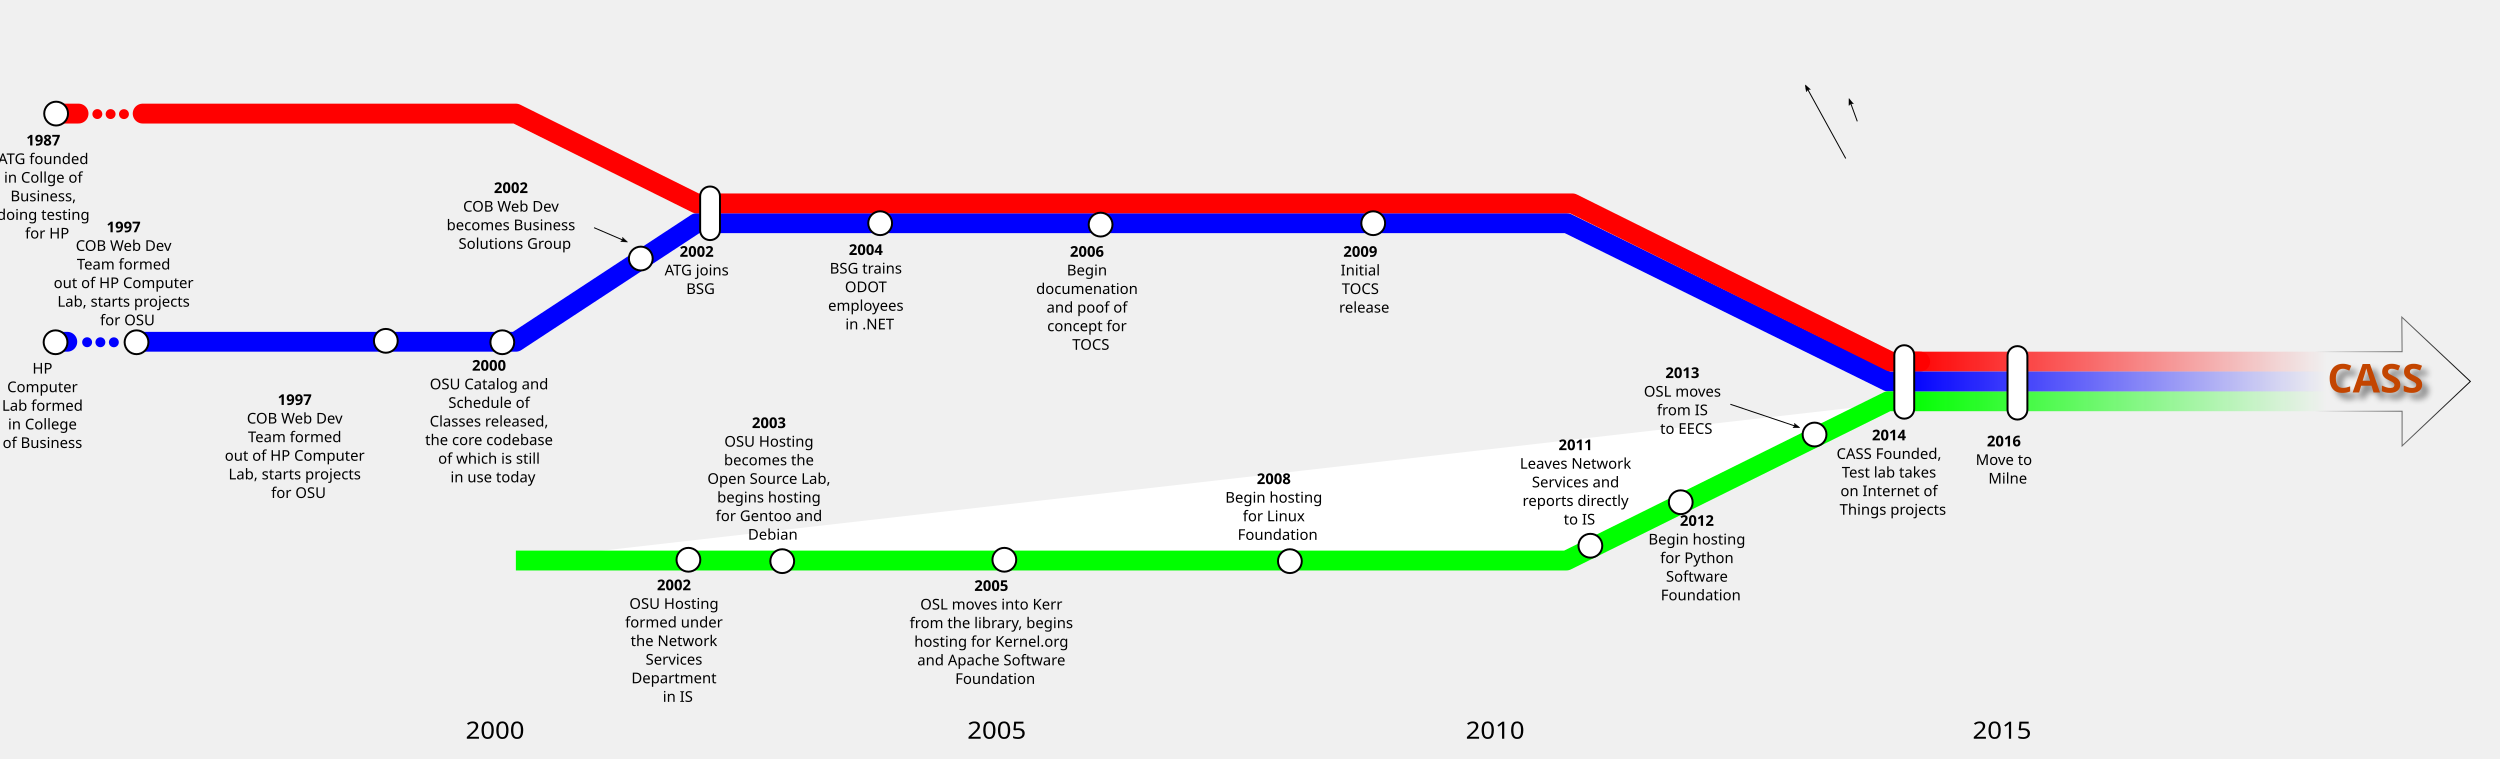
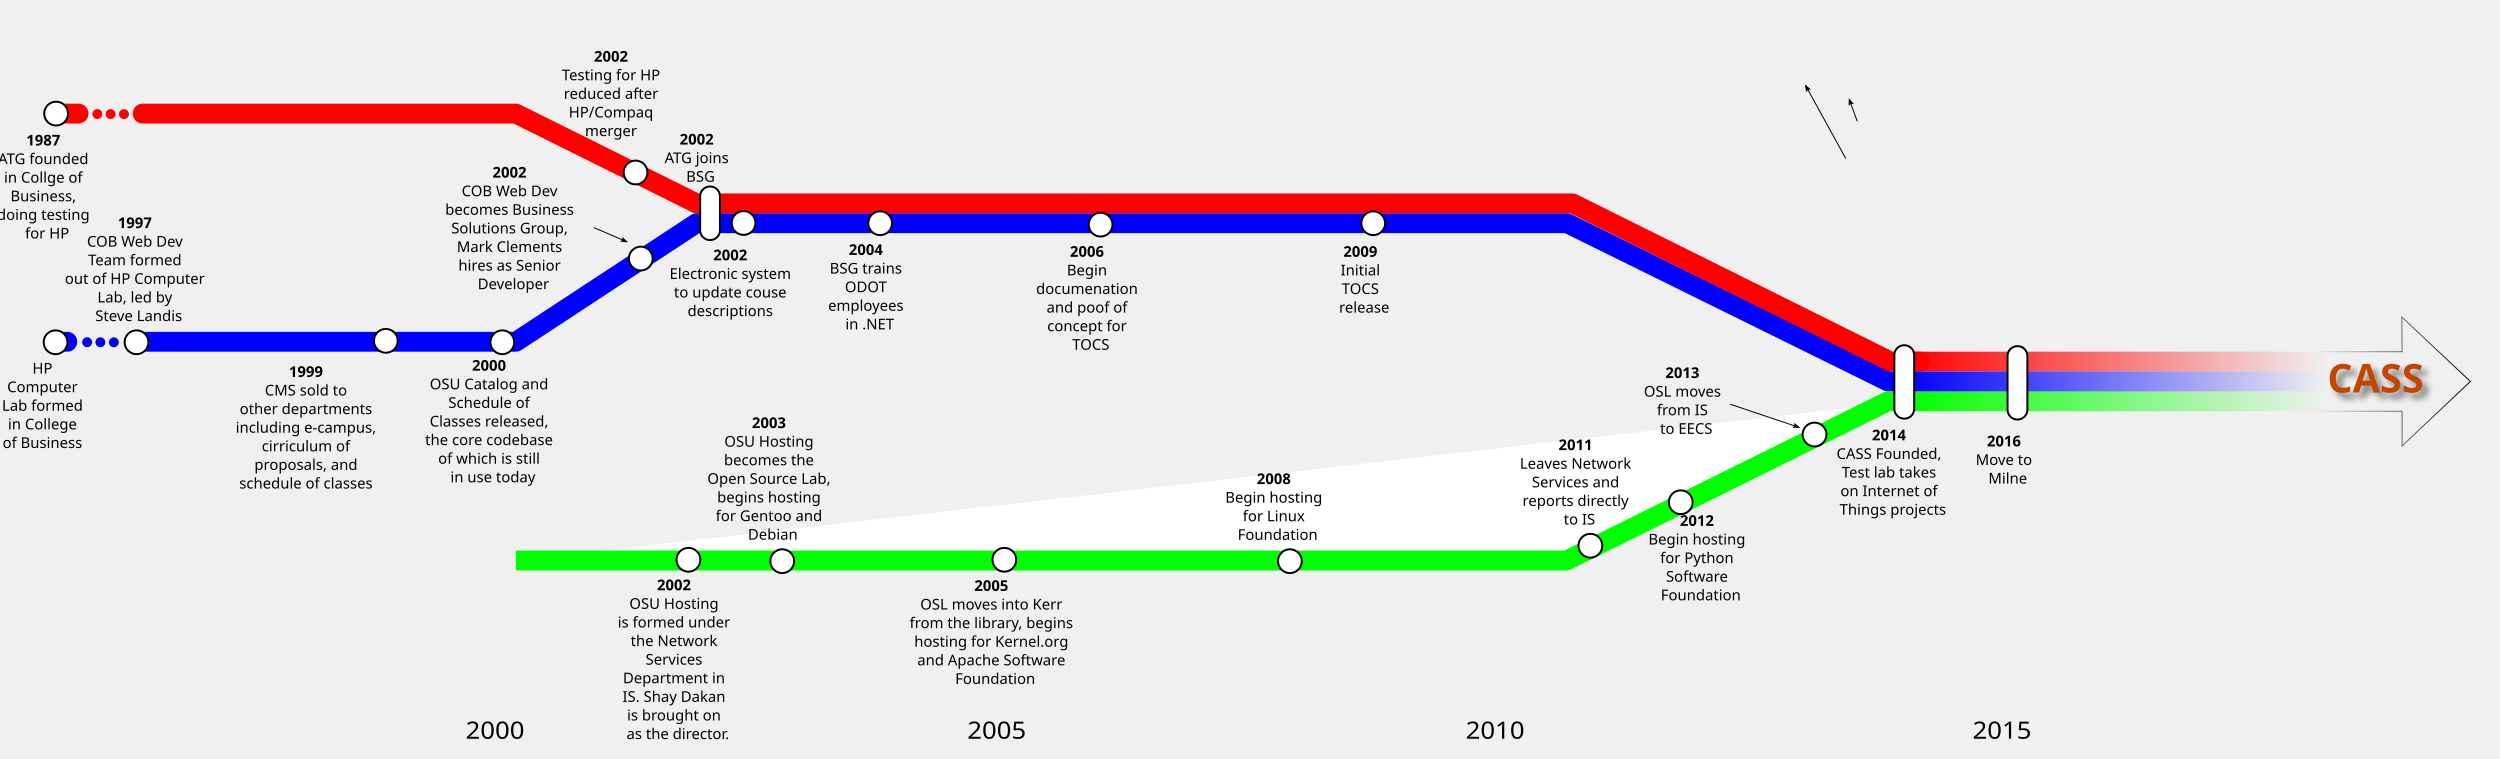
<svg xmlns="http://www.w3.org/2000/svg" xmlns:ns1="http://www.openswatchbook.org/uri/2009/osb" xmlns:xlink="http://www.w3.org/1999/xlink" width="2520" height="765" viewBox="0 0 2520 765" id="svg4152" version="1.1">
  <defs id="defs4154">
    <marker orient="auto" refY="0" refX="0" id="marker5570" style="overflow:visible">
      <path id="path5572" style="fill:#000000;fill-opacity:1;fill-rule:evenodd;stroke:#000000;stroke-width:0.625;stroke-linejoin:round;stroke-opacity:1" d="M 8.719,4.034 -2.207,0.016 8.719,-4.002 c -1.745,2.372 -1.735,5.617 -6e-7,8.035 z" transform="scale(-0.6,-0.6)" />
    </marker>
    <marker orient="auto" refY="0" refX="0" id="marker4626" style="overflow:visible">
      <path id="path4397" style="fill:#000000;fill-opacity:1;fill-rule:evenodd;stroke:#000000;stroke-width:0.625;stroke-linejoin:round;stroke-opacity:1" d="M 8.719,4.034 -2.207,0.016 8.719,-4.002 c -1.745,2.372 -1.735,5.617 -6e-7,8.035 z" transform="scale(-0.6,-0.6)" />
    </marker>
    <marker orient="auto" refY="0" refX="0" id="Arrow2Mend" style="overflow:visible">
      <path id="path5809" style="fill:#000000;fill-opacity:1;fill-rule:evenodd;stroke:#000000;stroke-width:0.625;stroke-linejoin:round;stroke-opacity:1" d="M 8.719,4.034 -2.207,0.016 8.719,-4.002 c -1.745,2.372 -1.735,5.617 -6e-7,8.035 z" transform="scale(-0.6,-0.6)" />
    </marker>
    <marker orient="auto" refY="0" refX="0" id="Arrow2Mstart" style="overflow:visible">
      <path id="path5806" style="fill:#000000;fill-opacity:1;fill-rule:evenodd;stroke:#000000;stroke-width:0.625;stroke-linejoin:round;stroke-opacity:1" d="M 8.719,4.034 -2.207,0.016 8.719,-4.002 c -1.745,2.372 -1.735,5.617 -6e-7,8.035 z" transform="scale(0.6,0.6)" />
    </marker>
    <linearGradient id="linearGradient4315" ns1:paint="solid">
      <stop style="stop-color:#ffffff;stop-opacity:1;" offset="0" id="stop4317" />
    </linearGradient>
    <linearGradient id="linearGradient5270">
      <stop style="stop-color:#000000;stop-opacity:1;" offset="0" id="stop5272" />
      <stop style="stop-color:#000000;stop-opacity:0;" offset="1" id="stop5274" />
    </linearGradient>
    <linearGradient id="linearGradient5011">
      <stop style="stop-color:#000000;stop-opacity:1;" offset="0" id="stop5013" />
      <stop style="stop-color:#000000;stop-opacity:0;" offset="1" id="stop5015" />
    </linearGradient>
    <linearGradient id="linearGradient4796">
      <stop style="stop-color:#00ff00;stop-opacity:1;" offset="0" id="stop4798" />
      <stop style="stop-color:#00ff00;stop-opacity:0;" offset="1" id="stop4800" />
    </linearGradient>
    <linearGradient id="linearGradient4788">
      <stop style="stop-color:#0000ff;stop-opacity:1;" offset="0" id="stop4790" />
      <stop style="stop-color:#0000ff;stop-opacity:0;" offset="1" id="stop4792" />
    </linearGradient>
    <linearGradient id="linearGradient4780">
      <stop style="stop-color:#ff0000;stop-opacity:1;" offset="0" id="stop4782" />
      <stop style="stop-color:#ff0000;stop-opacity:0;" offset="1" id="stop4784" />
    </linearGradient>
    <linearGradient xlink:href="#linearGradient4780" id="linearGradient4786" x1="-447.783" y1="653.078" x2="899.999" y2="652.362" gradientUnits="userSpaceOnUse" gradientTransform="matrix(0.3154631,0,0,0.9884958,2061.554,-280.3606)" />
    <linearGradient xlink:href="#linearGradient4788" id="linearGradient4794" x1="-447.863" y1="673.078" x2="900" y2="672.362" gradientUnits="userSpaceOnUse" gradientTransform="matrix(0.3154602,0,0,0.9885047,2061.556,-280.1366)" />
    <linearGradient xlink:href="#linearGradient4796" id="linearGradient4802" x1="-448.332" y1="692.572" x2="900" y2="692.362" gradientUnits="userSpaceOnUse" gradientTransform="matrix(0.3154602,0,0,0.9885047,2061.556,-279.9066)" />
    <filter style="color-interpolation-filters:sRGB" id="filter4937" height="1.93" width="1.26" y="-0.5">
      <feFlood flood-opacity="0.498" flood-color="rgb(0,0,0)" result="flood" id="feFlood4939" />
      <feComposite in="flood" in2="SourceGraphic" operator="in" result="composite1" id="feComposite4941" />
      <feGaussianBlur in="composite1" stdDeviation="3" result="blur" id="feGaussianBlur4943" />
      <feOffset dx="6" dy="6" result="offset" id="feOffset4945" />
      <feComposite in="SourceGraphic" in2="offset" operator="over" result="composite2" id="feComposite4947" />
    </filter>
    <linearGradient xlink:href="#linearGradient5011" id="linearGradient5017" x1="1011.954" y1="666.406" x2="806.514" y2="665.16" gradientUnits="userSpaceOnUse" gradientTransform="matrix(0.7646585,0,0,1,1716.797,-280.358)" />
    <linearGradient xlink:href="#linearGradient5270" id="linearGradient5276" x1="800.918" y1="727.969" x2="873.003" y2="727.969" gradientUnits="userSpaceOnUse" />
    <linearGradient xlink:href="#linearGradient4315" id="linearGradient4319" x1="369.032" y1="769.611" x2="988.075" y2="769.611" gradientUnits="userSpaceOnUse" gradientTransform="translate(-1.980198,0)" />
    <marker orient="auto" refY="0" refX="0" id="Arrow2Mend-3" style="overflow:visible">
      <path id="path5809-3" style="fill:#000000;fill-opacity:1;fill-rule:evenodd;stroke:#000000;stroke-width:0.625;stroke-linejoin:round;stroke-opacity:1" d="M 8.719,4.034 -2.207,0.016 8.719,-4.002 c -1.745,2.372 -1.735,5.617 -6e-7,8.035 z" transform="scale(-0.6,-0.6)" />
    </marker>
    <marker orient="auto" refY="0" refX="0" id="marker4626-7" style="overflow:visible">
      <path id="path4397-9" style="fill:#000000;fill-opacity:1;fill-rule:evenodd;stroke:#000000;stroke-width:0.625;stroke-linejoin:round;stroke-opacity:1" d="M 8.719,4.034 -2.207,0.016 8.719,-4.002 c -1.745,2.372 -1.735,5.617 -6e-7,8.035 z" transform="scale(-0.6,-0.6)" />
    </marker>
    <marker orient="auto" refY="0" refX="0" id="marker4626-7-1" style="overflow:visible">
      <path id="path4397-9-7" style="fill:#000000;fill-opacity:1;fill-rule:evenodd;stroke:#000000;stroke-width:0.625;stroke-linejoin:round;stroke-opacity:1" d="M 8.719,4.034 -2.207,0.016 8.719,-4.002 c -1.745,2.372 -1.735,5.617 -6e-7,8.035 z" transform="scale(-0.6,-0.6)" />
    </marker>
  </defs>
  <g id="layer1" transform="translate(0,-287.3622)" style="display:none">
    <ellipse style="opacity:1;fill:#ff0000;fill-opacity:1;stroke:none;stroke-width:2;stroke-linejoin:miter;stroke-miterlimit:4;stroke-dasharray:none;stroke-opacity:1" id="path4246-7-2" cx="956.436" cy="660.283" rx="15.064" ry="14.569" />
    <ellipse style="opacity:1;fill:#ff0000;fill-opacity:1;stroke:none;stroke-width:2;stroke-linejoin:miter;stroke-miterlimit:4;stroke-dasharray:none;stroke-opacity:1" id="path4246-7-1" cx="841.301" cy="505.12" rx="15.064" ry="14.569" />
    <flowRoot xml:space="preserve" id="flowRoot4865" style="font-style:normal;font-weight:normal;font-size:40px;line-height:125%;font-family:sans-serif;letter-spacing:0px;word-spacing:0px;fill:#000000;fill-opacity:1;stroke:none;stroke-width:1px;stroke-linecap:butt;stroke-linejoin:miter;stroke-opacity:1">
      <flowRegion id="flowRegion4867">
        <rect id="rect4869" width="157.027" height="128.364" x="269.19" y="280.49" />
      </flowRegion>
      <flowPara id="flowPara4871" />
    </flowRoot>
  </g>
  <g id="layer9" style="display:inline">
    <circle transform="translate(0,-287.3622)" style="opacity:1;fill:#ff0000;fill-opacity:1;stroke:none;stroke-width:20;stroke-linejoin:miter;stroke-miterlimit:4;stroke-dasharray:none;stroke-opacity:1" id="path5095" cx="111.489" cy="402.348" r="5" />
    <circle transform="translate(0,-287.3622)" style="opacity:1;fill:#ff0000;fill-opacity:1;stroke:none;stroke-width:20;stroke-linejoin:miter;stroke-miterlimit:4;stroke-dasharray:none;stroke-opacity:1" id="path5095-1" cx="124.947" cy="402.397" r="5" />
    <circle transform="translate(0,-287.3622)" style="opacity:1;fill:#ff0000;fill-opacity:1;stroke:none;stroke-width:20;stroke-linejoin:miter;stroke-miterlimit:4;stroke-dasharray:none;stroke-opacity:1" id="path5095-5" cx="98.126" cy="402.329" r="5" />
    <path transform="translate(0,-287.3622)" style="fill:none;fill-rule:evenodd;stroke:#ff0000;stroke-width:20;stroke-linecap:round;stroke-linejoin:miter;stroke-miterlimit:4;stroke-dasharray:none;stroke-opacity:1" d="m 79.188,401.857 -21.634,0" id="path5118" />
    <path transform="translate(0,-287.3622)" style="fill:none;fill-rule:evenodd;stroke:#0000ff;stroke-width:20;stroke-linecap:round;stroke-linejoin:miter;stroke-miterlimit:4;stroke-dasharray:none;stroke-opacity:1" d="m 67.842,631.862 -10.634,0" id="path5118-7" />
    <circle transform="translate(0,-287.3622)" style="opacity:1;fill:#0000ff;fill-opacity:1;stroke:none;stroke-width:20;stroke-linejoin:miter;stroke-miterlimit:4;stroke-dasharray:none;stroke-opacity:1" id="path5095-4" cx="101.176" cy="632.348" r="5" />
    <circle transform="translate(0,-287.3622)" style="opacity:1;fill:#0000ff;fill-opacity:1;stroke:none;stroke-width:20;stroke-linejoin:miter;stroke-miterlimit:4;stroke-dasharray:none;stroke-opacity:1" id="path5095-1-0" cx="114.76" cy="632.397" r="5" />
    <circle transform="translate(0,-287.3622)" style="opacity:1;fill:#0000ff;fill-opacity:1;stroke:none;stroke-width:20;stroke-linejoin:miter;stroke-miterlimit:4;stroke-dasharray:none;stroke-opacity:1" id="path5095-5-41" cx="87.814" cy="632.329" r="5" />
  </g>
  <g id="layer10" style="display:inline">
    <text xml:space="preserve" style="font-style:normal;font-variant:normal;font-weight:normal;font-stretch:normal;font-size:25px;line-height:125%;font-family:sans-serif;-inkscape-font-specification:'sans-serif, Normal';text-align:start;letter-spacing:0px;word-spacing:0px;writing-mode:lr-tb;text-anchor:start;display:inline;fill:#000000;fill-opacity:1;stroke:none;stroke-width:1px;stroke-linecap:butt;stroke-linejoin:miter;stroke-opacity:1" x="1915.418" y="772.973" id="text5022-9" transform="scale(1.038055,0.9633397)">
      <tspan id="tspan5318" x="1915.418" y="772.973">2015</tspan>
    </text>
    <text xml:space="preserve" style="font-style:normal;font-variant:normal;font-weight:normal;font-stretch:normal;font-size:25px;line-height:125%;font-family:sans-serif;-inkscape-font-specification:'sans-serif, Normal';text-align:start;letter-spacing:0px;word-spacing:0px;writing-mode:lr-tb;text-anchor:start;display:inline;fill:#000000;fill-opacity:1;stroke:none;stroke-width:1px;stroke-linecap:butt;stroke-linejoin:miter;stroke-opacity:1" x="1423.237" y="772.973" id="text5022-9-3" transform="scale(1.038055,0.9633397)">
      <tspan id="tspan5356" x="1423.237" y="772.973">2010</tspan>
    </text>
    <text xml:space="preserve" style="font-style:normal;font-variant:normal;font-weight:normal;font-stretch:normal;font-size:25px;line-height:125%;font-family:sans-serif;-inkscape-font-specification:'sans-serif, Normal';text-align:start;letter-spacing:0px;word-spacing:0px;writing-mode:lr-tb;text-anchor:start;display:inline;fill:#000000;fill-opacity:1;stroke:none;stroke-width:1px;stroke-linecap:butt;stroke-linejoin:miter;stroke-opacity:1" x="939.259" y="772.973" id="text5022-9-3-2" transform="scale(1.038055,0.9633397)">
      <tspan id="tspan5358" x="939.259" y="772.973">2005</tspan>
    </text>
    <text xml:space="preserve" style="font-style:normal;font-variant:normal;font-weight:normal;font-stretch:normal;font-size:25px;line-height:125%;font-family:sans-serif;-inkscape-font-specification:'sans-serif, Normal';text-align:start;letter-spacing:0px;word-spacing:0px;writing-mode:lr-tb;text-anchor:start;display:inline;fill:#000000;fill-opacity:1;stroke:none;stroke-width:1px;stroke-linecap:butt;stroke-linejoin:miter;stroke-opacity:1" x="452.092" y="772.973" id="text5022-9-3-6" transform="scale(1.038055,0.9633397)">
      <tspan id="tspan5376" x="452.092" y="772.973">2000</tspan>
    </text>
  </g>
  <g id="layer4" style="display:inline">
    <path transform="translate(0,-287.3622)" style="fill:none;fill-rule:evenodd;stroke:#0000ff;stroke-width:20;stroke-linecap:butt;stroke-linejoin:round;stroke-miterlimit:4;stroke-dasharray:none;stroke-opacity:1" d="m 1921.608,671.859 -18.608,0 -323.375,-159.497 -877.625,0 -182,119.497 -384.757,2.7e-4" id="path4809-6" />
    <path transform="translate(0,-287.3622)" style="fill:none;fill-opacity:1;fill-rule:evenodd;stroke:#ff0000;stroke-width:20;stroke-linecap:round;stroke-linejoin:round;stroke-miterlimit:4;stroke-dasharray:none;stroke-opacity:1" d="m 1935.513,651.859 -29.718,0 L 1585,492.362 l -883,0 -182,-90.503 -376.196,0" id="path4809" />
    <path style="fill:url(#linearGradient4319);fill-opacity:1;fill-rule:evenodd;stroke:#00ff00;stroke-width:20;stroke-linecap:butt;stroke-linejoin:round;stroke-miterlimit:4;stroke-dasharray:none;stroke-opacity:1" d="m 1924.144,691.859 -21.144,0 -324,160.503 -1059,0" id="path4809-6-2" transform="translate(0,-287.3622)" />
  </g>
  <g id="layer8" style="display:inline">
    <path style="fill:none;fill-rule:evenodd;stroke:url(#linearGradient4802);stroke-width:20;stroke-linecap:butt;stroke-linejoin:miter;stroke-miterlimit:4;stroke-dasharray:none;stroke-opacity:1" d="m 1919.846,404.497 425.625,0" id="path4704" />
    <path style="fill:none;fill-rule:evenodd;stroke:url(#linearGradient4786);stroke-width:20;stroke-linecap:butt;stroke-linejoin:miter;stroke-miterlimit:4;stroke-dasharray:none;stroke-opacity:1" d="m 2345.471,364.497 26.489,0 -406.46,0 -45.817,2.6e-4" id="path4704-8" />
    <path style="fill:none;fill-rule:evenodd;stroke:url(#linearGradient4794);stroke-width:20;stroke-linecap:butt;stroke-linejoin:miter;stroke-miterlimit:4;stroke-dasharray:none;stroke-opacity:1" d="m 1919.504,384.497 c 141.989,0 283.978,0 425.967,0" id="path4704-9" />
    <text xml:space="preserve" style="font-style:normal;font-variant:normal;font-weight:bold;font-stretch:normal;font-size:40px;line-height:125%;font-family:sans-serif;-inkscape-font-specification:'sans-serif Bold';letter-spacing:0px;word-spacing:0px;writing-mode:lr-tb;fill:#c34500;fill-opacity:1;stroke:#000000;stroke-width:1px;stroke-linecap:butt;stroke-linejoin:miter;stroke-opacity:0;filter:url(#filter4937)" x="2345.975" y="395.632" id="text4873">
      <tspan id="tspan4875" x="2345.975" y="395.632">CASS</tspan>
    </text>
    <path style="fill:none;fill-rule:evenodd;stroke:url(#linearGradient5017);stroke-width:1px;stroke-linecap:butt;stroke-linejoin:miter;stroke-opacity:1" d="m 2325.722,354.497 57.543,0 38.039,0 -0.274,-34.881 69.094,64.881 -68.819,65 0,-35 -95.582,0" id="path5009" />
  </g>
  <g id="layer7" style="display:inline">
    <path style="fill:none;fill-rule:evenodd;stroke:#000000;stroke-width:1px;stroke-linecap:butt;stroke-linejoin:miter;stroke-opacity:1;marker-end:url(#marker4626)" d="m 1872.144,122.333 -7.921,-21.782" id="path5651" />
    <path style="fill:none;fill-rule:evenodd;stroke:#000000;stroke-width:1px;stroke-linecap:butt;stroke-linejoin:miter;stroke-opacity:1;marker-end:url(#Arrow2Mend)" d="m 598.817,229.5 32.534,14.002" id="path5776" />
    <path style="fill:none;fill-rule:evenodd;stroke:#000000;stroke-width:1px;stroke-linecap:butt;stroke-linejoin:miter;stroke-opacity:1;marker-end:url(#marker4626-7)" d="M 1860.495,159.741 1820.324,86.709" id="path5651-6" />
    <path style="display:inline;fill:none;fill-rule:evenodd;stroke:#000000;stroke-width:1px;stroke-linecap:butt;stroke-linejoin:miter;stroke-opacity:1;marker-end:url(#marker4626-7-1)" d="m 1744.21,407.502 68.724,23.134" id="path5651-6-0" />
  </g>
  <g id="layer6" style="display:inline">
    <text xml:space="preserve" style="font-style:normal;font-variant:normal;font-weight:normal;font-stretch:normal;font-size:15px;line-height:125%;font-family:sans-serif;-inkscape-font-specification:'sans-serif, Normal';text-align:center;letter-spacing:0px;word-spacing:0px;writing-mode:lr-tb;text-anchor:middle;fill:#000000;fill-opacity:1;stroke:none;stroke-width:1px;stroke-linecap:butt;stroke-linejoin:miter;stroke-opacity:1" x="693.01" y="594.978" id="text5375">
      <tspan id="tspan5458" x="693.01" y="594.978" style="font-weight:bold">2002</tspan>
      <tspan id="tspan5460" x="693.01" y="613.728">OSU Hosting</tspan>
-       <tspan id="tspan5462" x="693.01" y="632.478">formed under</tspan>
-       <tspan id="tspan5464" x="693.01" y="651.228">the Network</tspan>
-       <tspan x="693.01" y="669.978" id="tspan5592">Services</tspan>
-       <tspan id="tspan5466" x="693.01" y="688.728">Department</tspan>
-       <tspan x="693.01" y="707.478" id="tspan5594">in IS</tspan>
-     </text>
-     <text transform="translate(0,-287.3622)" xml:space="preserve" style="font-style:normal;font-variant:normal;font-weight:normal;font-stretch:normal;font-size:15px;line-height:125%;font-family:sans-serif;-inkscape-font-specification:'sans-serif, Normal';text-align:center;letter-spacing:0px;word-spacing:0px;writing-mode:lr-tb;text-anchor:middle;fill:#000000;fill-opacity:1;stroke:none;stroke-width:1px;stroke-linecap:butt;stroke-linejoin:miter;stroke-opacity:1" x="138.243" y="521.506" id="text5375-4-6">
-       <tspan id="tspan5536" style="font-weight:bold" x="138.243" y="521.506">1997</tspan>
-       <tspan id="tspan5546" x="138.243" y="540.256">COB Web Dev</tspan>
-       <tspan x="138.243" y="559.006" id="tspan4860">Team formed</tspan>
-       <tspan x="138.243" y="577.756" id="tspan4862">out of HP Computer</tspan>
-       <tspan x="138.243" y="596.506" id="tspan4864">Lab, starts projects</tspan>
-       <tspan x="138.243" y="615.256" id="tspan4866">for OSU</tspan>
-     </text>
-     <text xml:space="preserve" style="font-style:normal;font-variant:normal;font-weight:normal;font-stretch:normal;font-size:15px;line-height:125%;font-family:sans-serif;-inkscape-font-specification:'sans-serif, Normal';text-align:center;letter-spacing:0px;word-spacing:0px;writing-mode:lr-tb;text-anchor:middle;fill:#000000;fill-opacity:1;stroke:none;stroke-width:1px;stroke-linecap:butt;stroke-linejoin:miter;stroke-opacity:1" x="528.677" y="194.584" id="text5375-4-6-5">
-       <tspan id="tspan5444" style="font-weight:bold" x="528.677" y="194.584">2002</tspan>
-       <tspan id="tspan5446" x="528.677" y="213.334">COB Web Dev</tspan>
-       <tspan id="tspan5448" x="528.677" y="232.084">becomes Business</tspan>
-       <tspan id="tspan5456" x="528.677" y="250.834">Solutions Group</tspan>
+       <tspan id="tspan5462" x="693.01" y="632.478">is formed under</tspan>
+       <tspan x="693.01" y="651.228" id="tspan5592">the Network</tspan>
+       <tspan id="tspan5466" x="693.01" y="669.978">Services</tspan>
+       <tspan x="693.01" y="688.728" id="tspan5594">Department in</tspan>
+       <tspan x="693.01" y="707.478" id="tspan3889">IS. Shay Dakan</tspan>
+       <tspan x="693.01" y="726.228" id="tspan3891">is brought on</tspan>
+       <tspan x="693.01" y="744.978" id="tspan3911">as the director.</tspan>
+     </text>
+     <text xml:space="preserve" style="font-style:normal;font-variant:normal;font-weight:normal;font-stretch:normal;font-size:15px;line-height:125%;font-family:sans-serif;-inkscape-font-specification:'sans-serif, Normal';text-align:center;letter-spacing:0px;word-spacing:0px;writing-mode:lr-tb;text-anchor:middle;fill:#000000;fill-opacity:1;stroke:none;stroke-width:1px;stroke-linecap:butt;stroke-linejoin:miter;stroke-opacity:1" x="149.557" y="229.901" id="text5375-4-6">
+       <tspan id="tspan5536" style="font-weight:bold" x="149.557" y="229.901">1997</tspan>
+       <tspan id="tspan5546" x="149.557" y="248.651">COB Web Dev</tspan>
+       <tspan x="149.557" y="267.401" id="tspan4860">Team formed</tspan>
+       <tspan x="149.557" y="286.151" id="tspan4862">out of HP Computer</tspan>
+       <tspan x="149.557" y="304.901" id="tspan4866">Lab, led by</tspan>
+       <tspan x="149.557" y="323.651" id="tspan3887">Steve Landis</tspan>
+     </text>
+     <text xml:space="preserve" style="font-style:normal;font-variant:normal;font-weight:normal;font-stretch:normal;font-size:15px;line-height:125%;font-family:sans-serif;-inkscape-font-specification:'sans-serif, Normal';text-align:center;letter-spacing:0px;word-spacing:0px;writing-mode:lr-tb;text-anchor:middle;fill:#000000;fill-opacity:1;stroke:none;stroke-width:1px;stroke-linecap:butt;stroke-linejoin:miter;stroke-opacity:1" x="527.263" y="179.028" id="text5375-4-6-5">
+       <tspan id="tspan5444" style="font-weight:bold" x="527.263" y="179.028">2002</tspan>
+       <tspan id="tspan5446" x="527.263" y="197.778">COB Web Dev</tspan>
+       <tspan id="tspan5448" x="527.263" y="216.528">becomes Business</tspan>
+       <tspan id="tspan5456" x="527.263" y="235.278">Solutions Group,</tspan>
+       <tspan x="527.263" y="254.028" id="tspan3794">Mark Clements</tspan>
+       <tspan x="527.263" y="272.778" id="tspan3798">hires as Senior</tspan>
+       <tspan x="527.263" y="291.528" id="tspan3802">Developer</tspan>
    </text>
    <text xml:space="preserve" style="font-style:normal;font-variant:normal;font-weight:normal;font-stretch:normal;font-size:15px;line-height:125%;font-family:sans-serif;-inkscape-font-specification:'sans-serif, Normal';text-align:center;letter-spacing:0px;word-spacing:0px;writing-mode:lr-tb;text-anchor:middle;fill:#000000;fill-opacity:1;stroke:none;stroke-width:1px;stroke-linecap:butt;stroke-linejoin:miter;stroke-opacity:1" x="886.409" y="257.007" id="text5375-4-6-5-4">
      <tspan id="tspan5418" style="font-weight:bold" x="886.409" y="257.007">2004</tspan>
      <tspan x="886.409" y="275.757" id="tspan4886">BSG trains</tspan>
      <tspan x="886.409" y="294.507" id="tspan5237">ODOT</tspan>
      <tspan x="886.409" y="313.257" id="tspan5239">employees</tspan>
      <tspan x="886.409" y="332.007" id="tspan5241">in .NET</tspan>
    </text>
    <text xml:space="preserve" style="font-style:normal;font-variant:normal;font-weight:normal;font-stretch:normal;font-size:15px;line-height:125%;font-family:sans-serif;-inkscape-font-specification:'sans-serif, Normal';text-align:center;letter-spacing:0px;word-spacing:0px;writing-mode:lr-tb;text-anchor:middle;fill:#000000;fill-opacity:1;stroke:none;stroke-width:1px;stroke-linecap:butt;stroke-linejoin:miter;stroke-opacity:1" x="2033.59" y="449.941" id="text5375-4-6-4-0">
      <tspan id="tspan5412" style="font-weight:bold" x="2033.59" y="449.941">2016</tspan>
      <tspan id="tspan5414" x="2033.59" y="468.691">Move to</tspan>
      <tspan id="tspan5416" x="2033.59" y="487.441">Milne</tspan>
    </text>
    <text xml:space="preserve" style="font-style:normal;font-variant:normal;font-weight:normal;font-stretch:normal;font-size:15px;line-height:125%;font-family:sans-serif;-inkscape-font-specification:'sans-serif, Normal';text-align:center;letter-spacing:0px;word-spacing:0px;writing-mode:lr-tb;text-anchor:middle;fill:#000000;fill-opacity:1;stroke:none;stroke-width:1px;stroke-linecap:butt;stroke-linejoin:miter;stroke-opacity:1" x="1917.757" y="443.884" id="text5375-4-6-4-6">
      <tspan id="tspan5402" style="font-weight:bold" x="1917.757" y="443.884">2014</tspan>
      <tspan id="tspan5404" x="1917.757" y="462.634">CASS Founded,</tspan>
      <tspan id="tspan5406" x="1917.757" y="481.384">Test lab takes</tspan>
      <tspan id="tspan5408" x="1917.757" y="500.134">on Internet of</tspan>
      <tspan id="tspan5410" x="1917.757" y="518.884">Things projects</tspan>
    </text>
    <text transform="translate(0,-287.3622)" xml:space="preserve" style="font-style:normal;font-variant:normal;font-weight:normal;font-stretch:normal;font-size:15px;line-height:125%;font-family:sans-serif;-inkscape-font-specification:'sans-serif, Normal';text-align:center;letter-spacing:0px;word-spacing:0px;writing-mode:lr-tb;text-anchor:middle;fill:#000000;fill-opacity:1;stroke:none;stroke-width:1px;stroke-linecap:butt;stroke-linejoin:miter;stroke-opacity:1" x="57.284" y="434.018" id="text5375-4-6-4-00">
      <tspan id="tspan4371" style="font-weight:bold" x="57.284" y="434.018">1987</tspan>
      <tspan id="tspan4375" x="57.284" y="452.768">ATG founded</tspan>
      <tspan x="57.284" y="471.518" id="tspan4378">in Collge of</tspan>
      <tspan x="57.284" y="490.268" id="tspan4390">Business,</tspan>
      <tspan id="tspan4377" x="57.284" y="509.018">doing testing</tspan>
      <tspan id="tspan4379" x="57.284" y="527.768">for HP</tspan>
    </text>
    <text transform="translate(0,-287.3622)" xml:space="preserve" style="font-style:normal;font-variant:normal;font-weight:normal;font-stretch:normal;font-size:15px;line-height:125%;font-family:sans-serif;-inkscape-font-specification:'sans-serif, Normal';text-align:center;letter-spacing:0px;word-spacing:0px;writing-mode:lr-tb;text-anchor:middle;fill:#000000;fill-opacity:1;stroke:none;stroke-width:1px;stroke-linecap:butt;stroke-linejoin:miter;stroke-opacity:1" x="56.418" y="663.925" id="text5375-4-6-4-00-9">
      <tspan id="tspan4496" x="56.418" y="663.925">HP</tspan>
      <tspan id="tspan4498" x="56.418" y="682.675">Computer</tspan>
      <tspan id="tspan4500" x="56.418" y="701.425">Lab formed</tspan>
      <tspan id="tspan4502" x="56.418" y="720.175">in College</tspan>
      <tspan id="tspan4504" x="56.418" y="738.925">of Business</tspan>
      <tspan id="tspan4506" x="56.418" y="757.675" />
    </text>
    <text xml:space="preserve" style="font-style:normal;font-variant:normal;font-weight:bold;font-stretch:normal;font-size:15px;line-height:125%;font-family:sans-serif;-inkscape-font-specification:'sans-serif, Bold';text-align:center;letter-spacing:0px;word-spacing:0px;writing-mode:lr-tb;text-anchor:middle;fill:#000000;fill-opacity:1;stroke:none;stroke-width:1px;stroke-linecap:butt;stroke-linejoin:miter;stroke-opacity:1" x="788.747" y="431.504" id="text5375-4">
      <tspan id="tspan4344" x="788.747" y="431.504">2003</tspan>
      <tspan id="tspan4346" style="font-weight:normal" x="788.747" y="450.254">OSU Hosting</tspan>
      <tspan id="tspan4348" style="font-weight:normal" x="788.747" y="469.004">becomes the</tspan>
      <tspan id="tspan4350" style="font-weight:normal" x="788.747" y="487.754">Open Source Lab,</tspan>
      <tspan id="tspan4352" style="font-weight:normal" x="788.747" y="506.504">begins hosting</tspan>
      <tspan id="tspan4354" style="font-weight:normal" x="788.747" y="525.254">for Gentoo and</tspan>
      <tspan id="tspan4356" style="font-weight:normal" x="788.747" y="544.004">Debian</tspan>
    </text>
    <text xml:space="preserve" style="font-style:normal;font-variant:normal;font-weight:normal;font-stretch:normal;font-size:15px;line-height:125%;font-family:sans-serif;-inkscape-font-specification:'sans-serif, Normal';text-align:center;letter-spacing:0px;word-spacing:0px;writing-mode:lr-tb;text-anchor:middle;fill:#000000;fill-opacity:1;stroke:none;stroke-width:1px;stroke-linecap:butt;stroke-linejoin:miter;stroke-opacity:1" x="506.606" y="373.664" id="text5375-4-6-5-4-5">
      <tspan id="tspan5418-3" style="font-weight:bold" x="506.606" y="373.664">2000</tspan>
      <tspan id="tspan5420-4" x="506.606" y="392.414">OSU Catalog and</tspan>
      <tspan id="tspan5422-9" x="506.606" y="411.164">Schedule of</tspan>
      <tspan id="tspan5428-3" x="506.606" y="429.914">Classes released,</tspan>
      <tspan x="506.606" y="448.664" id="tspan4873">the core codebase</tspan>
      <tspan x="506.606" y="467.414" id="tspan4878">of which is still</tspan>
      <tspan x="506.606" y="486.164" id="tspan4882">in use today</tspan>
    </text>
    <text xml:space="preserve" style="font-style:normal;font-variant:normal;font-weight:bold;font-stretch:normal;font-size:15px;line-height:125%;font-family:sans-serif;-inkscape-font-specification:'sans-serif, Bold';text-align:center;letter-spacing:0px;word-spacing:0px;writing-mode:lr-tb;text-anchor:middle;fill:#000000;fill-opacity:1;stroke:none;stroke-width:1px;stroke-linecap:butt;stroke-linejoin:miter;stroke-opacity:1" x="1012.908" y="595.67" id="text5375-4-69">
      <tspan id="tspan4309-3" x="1012.908" y="595.67" style="font-style:normal;font-variant:normal;font-weight:bold;font-stretch:normal;font-size:15px;line-height:125%;font-family:sans-serif;-inkscape-font-specification:'sans-serif, Bold';text-align:center;writing-mode:lr-tb;text-anchor:middle">2005</tspan>
      <tspan x="1012.908" y="614.42" style="font-weight:normal" id="tspan5185">OSL moves into Kerr</tspan>
      <tspan x="1012.908" y="633.17" style="font-weight:normal" id="tspan5179">from the library, begins</tspan>
      <tspan x="1012.908" y="651.92" style="font-weight:normal" id="tspan5195">hosting for Kernel.org</tspan>
      <tspan x="1012.908" y="670.67" style="font-weight:normal" id="tspan5584">and Apache Software</tspan>
      <tspan x="1012.908" y="689.42" style="font-weight:normal" id="tspan5586">Foundation</tspan>
    </text>
    <text xml:space="preserve" style="font-style:normal;font-variant:normal;font-weight:bold;font-stretch:normal;font-size:15px;line-height:125%;font-family:sans-serif;-inkscape-font-specification:'sans-serif, Bold';text-align:center;letter-spacing:0px;word-spacing:0px;writing-mode:lr-tb;text-anchor:middle;fill:#000000;fill-opacity:1;stroke:none;stroke-width:1px;stroke-linecap:butt;stroke-linejoin:miter;stroke-opacity:1" x="1297.64" y="487.937" id="text5375-4-69-1">
      <tspan id="tspan4309-3-1" x="1297.64" y="487.937" style="font-style:normal;font-variant:normal;font-weight:bold;font-stretch:normal;font-size:15px;line-height:125%;font-family:sans-serif;-inkscape-font-specification:'sans-serif, Bold';text-align:center;writing-mode:lr-tb;text-anchor:middle">2008</tspan>
      <tspan id="tspan4313-8-4" x="1297.64" y="506.687" style="font-weight:normal">Begin hosting</tspan>
      <tspan x="1297.64" y="525.437" style="font-weight:normal" id="tspan5586-4">for Linux</tspan>
      <tspan x="1297.64" y="544.187" style="font-weight:normal" id="tspan5649">Foundation</tspan>
    </text>
    <text xml:space="preserve" style="font-style:normal;font-variant:normal;font-weight:bold;font-stretch:normal;font-size:15px;line-height:125%;font-family:sans-serif;-inkscape-font-specification:'sans-serif, Bold';text-align:center;letter-spacing:0px;word-spacing:0px;writing-mode:lr-tb;text-anchor:middle;fill:#000000;fill-opacity:1;stroke:none;stroke-width:1px;stroke-linecap:butt;stroke-linejoin:miter;stroke-opacity:1" x="1724.141" y="530.106" id="text5375-4-69-1-1">
      <tspan id="tspan4309-3-1-8" x="1724.141" y="530.106" style="font-style:normal;font-variant:normal;font-weight:bold;font-stretch:normal;font-size:15px;line-height:125%;font-family:sans-serif;-inkscape-font-specification:'sans-serif, Bold';text-align:center;writing-mode:lr-tb;text-anchor:middle">2012</tspan>
      <tspan id="tspan4313-8-4-2" x="1724.141" y="548.856" style="font-weight:normal">Begin hosting</tspan>
      <tspan x="1724.141" y="567.606" style="font-weight:normal" id="tspan5649-5">for Python</tspan>
      <tspan x="1724.141" y="586.356" style="font-weight:normal" id="tspan5685">Software</tspan>
      <tspan x="1724.141" y="605.106" style="font-weight:normal" id="tspan5687">Foundation</tspan>
    </text>
-     <text xml:space="preserve" style="font-style:normal;font-variant:normal;font-weight:normal;font-stretch:normal;font-size:15px;line-height:125%;font-family:sans-serif;-inkscape-font-specification:'sans-serif, Normal';text-align:center;letter-spacing:0px;word-spacing:0px;writing-mode:lr-tb;text-anchor:middle;fill:#000000;fill-opacity:1;stroke:none;stroke-width:1px;stroke-linecap:butt;stroke-linejoin:miter;stroke-opacity:1" x="715.896" y="258.837" id="text5375-4-6-5-6">
-       <tspan id="tspan5444-4" style="font-weight:bold" x="715.896" y="258.837">2002</tspan>
-       <tspan id="tspan5456-5" x="715.896" y="277.587">ATG joins</tspan>
-       <tspan x="715.896" y="296.337" id="tspan4836">BSG</tspan>
+     <text xml:space="preserve" style="font-style:normal;font-variant:normal;font-weight:normal;font-stretch:normal;font-size:15px;line-height:125%;font-family:sans-serif;-inkscape-font-specification:'sans-serif, Normal';text-align:center;letter-spacing:0px;word-spacing:0px;writing-mode:lr-tb;text-anchor:middle;fill:#000000;fill-opacity:1;stroke:none;stroke-width:1px;stroke-linecap:butt;stroke-linejoin:miter;stroke-opacity:1" x="715.896" y="145.7" id="text5375-4-6-5-6">
+       <tspan id="tspan5444-4" style="font-weight:bold" x="715.896" y="145.7">2002</tspan>
+       <tspan id="tspan5456-5" x="715.896" y="164.45">ATG joins</tspan>
+       <tspan x="715.896" y="183.2" id="tspan3737">BSG</tspan>
    </text>
    <text xml:space="preserve" style="font-style:normal;font-variant:normal;font-weight:normal;font-stretch:normal;font-size:15px;line-height:125%;font-family:sans-serif;-inkscape-font-specification:'sans-serif, Normal';text-align:center;letter-spacing:0px;word-spacing:0px;writing-mode:lr-tb;text-anchor:middle;fill:#000000;fill-opacity:1;stroke:none;stroke-width:1px;stroke-linecap:butt;stroke-linejoin:miter;stroke-opacity:1" x="1384.873" y="258.872" id="text5375-4-6-5-4-8">
      <tspan id="tspan5418-8" style="font-weight:bold" x="1384.873" y="258.872">2009</tspan>
      <tspan x="1384.873" y="277.622" id="tspan5519-2">Initial</tspan>
      <tspan x="1384.873" y="296.372" id="tspan6091">TOCS</tspan>
      <tspan x="1384.873" y="315.122" id="tspan6089">release</tspan>
    </text>
    <text xml:space="preserve" style="font-style:normal;font-variant:normal;font-weight:normal;font-stretch:normal;font-size:15px;line-height:125%;font-family:sans-serif;-inkscape-font-specification:'sans-serif, Normal';text-align:center;letter-spacing:0px;word-spacing:0px;writing-mode:lr-tb;text-anchor:middle;fill:#000000;fill-opacity:1;stroke:none;stroke-width:1px;stroke-linecap:butt;stroke-linejoin:miter;stroke-opacity:1" x="1109.315" y="258.825" id="text5375-4-6-5-4-1">
      <tspan id="tspan5418-6" style="font-weight:bold" x="1109.315" y="258.825">2006</tspan>
      <tspan x="1109.315" y="277.575" id="tspan5241-1">Begin</tspan>
      <tspan x="1109.315" y="296.325" id="tspan5519">documenation</tspan>
      <tspan x="1109.315" y="315.075" id="tspan5521">and poof of</tspan>
      <tspan x="1109.315" y="333.825" id="tspan5523">concept for</tspan>
      <tspan x="1109.315" y="352.575" id="tspan5525">TOCS</tspan>
    </text>
    <text xml:space="preserve" style="font-style:normal;font-variant:normal;font-weight:bold;font-stretch:normal;font-size:15px;line-height:125%;font-family:sans-serif;-inkscape-font-specification:'sans-serif, Bold';text-align:center;letter-spacing:0px;word-spacing:0px;writing-mode:lr-tb;text-anchor:middle;fill:#000000;fill-opacity:1;stroke:none;stroke-width:1px;stroke-linecap:butt;stroke-linejoin:miter;stroke-opacity:1" x="1601.802" y="453.743" id="text5375-4-69-1-18">
      <tspan id="tspan4309-3-1-4" x="1601.802" y="453.743" style="font-style:normal;font-variant:normal;font-weight:bold;font-stretch:normal;font-size:15px;line-height:125%;font-family:sans-serif;-inkscape-font-specification:'sans-serif, Bold';text-align:center;writing-mode:lr-tb;text-anchor:middle">2011</tspan>
      <tspan x="1601.802" y="472.493" style="font-weight:normal" id="tspan5649-2">Leaves Network</tspan>
      <tspan x="1601.802" y="491.243" style="font-weight:normal" id="tspan5562">Services and</tspan>
      <tspan x="1601.802" y="509.993" style="font-weight:normal" id="tspan5564">reports directly</tspan>
      <tspan x="1601.802" y="528.743" style="font-weight:normal" id="tspan5566">to IS</tspan>
    </text>
    <text xml:space="preserve" style="font-style:normal;font-variant:normal;font-weight:bold;font-stretch:normal;font-size:15px;line-height:125%;font-family:sans-serif;-inkscape-font-specification:'sans-serif, Bold';text-align:center;letter-spacing:0px;word-spacing:0px;writing-mode:lr-tb;text-anchor:middle;fill:#000000;fill-opacity:1;stroke:none;stroke-width:1px;stroke-linecap:butt;stroke-linejoin:miter;stroke-opacity:1" x="1709.508" y="381.06" id="text5375-4-69-1-1-8">
      <tspan id="tspan4309-3-1-8-1" x="1709.508" y="381.06" style="font-style:normal;font-variant:normal;font-weight:bold;font-stretch:normal;font-size:15px;line-height:125%;font-family:sans-serif;-inkscape-font-specification:'sans-serif, Bold';text-align:center;writing-mode:lr-tb;text-anchor:middle">2013</tspan>
      <tspan x="1709.508" y="399.81" style="font-weight:normal" id="tspan5687-0">OSL moves</tspan>
      <tspan x="1709.508" y="418.56" style="font-weight:normal" id="tspan4434">from IS</tspan>
      <tspan x="1709.508" y="437.31" style="font-weight:normal" id="tspan4436">to EECS</tspan>
    </text>
-     <text xml:space="preserve" style="font-style:normal;font-variant:normal;font-weight:normal;font-stretch:normal;font-size:15px;line-height:125%;font-family:sans-serif;-inkscape-font-specification:'sans-serif, Normal';text-align:center;letter-spacing:0px;word-spacing:0px;writing-mode:lr-tb;text-anchor:middle;display:inline;fill:#000000;fill-opacity:1;stroke:none;stroke-width:1px;stroke-linecap:butt;stroke-linejoin:miter;stroke-opacity:1" x="310.717" y="408.205" id="text5375-4-6-1">
-       <tspan id="tspan5536-7" style="font-weight:bold" x="310.717" y="408.205">1997</tspan>
-       <tspan id="tspan5546-2" x="310.717" y="426.955">COB Web Dev</tspan>
-       <tspan x="310.717" y="445.705" id="tspan4860-6">Team formed</tspan>
-       <tspan x="310.717" y="464.455" id="tspan4862-6">out of HP Computer</tspan>
-       <tspan x="310.717" y="483.205" id="tspan4864-8">Lab, starts projects</tspan>
-       <tspan x="310.717" y="501.955" id="tspan4866-1">for OSU</tspan>
+     <text xml:space="preserve" style="font-style:normal;font-variant:normal;font-weight:normal;font-stretch:normal;font-size:15px;line-height:125%;font-family:sans-serif;-inkscape-font-specification:'sans-serif, Normal';text-align:center;letter-spacing:0px;word-spacing:0px;writing-mode:lr-tb;text-anchor:middle;display:inline;fill:#000000;fill-opacity:1;stroke:none;stroke-width:1px;stroke-linecap:butt;stroke-linejoin:miter;stroke-opacity:1" x="322.031" y="379.92" id="text5375-4-6-6">
+       <tspan id="tspan5536-8" style="font-weight:bold" x="322.031" y="379.92">1999</tspan>
+       <tspan style="font-weight:normal" x="322.031" y="398.67" id="tspan3695">CMS sold to</tspan>
+       <tspan style="font-weight:normal" x="322.031" y="417.42" id="tspan3709">other departments</tspan>
+       <tspan style="font-weight:normal" x="322.031" y="436.17" id="tspan3719">including e-campus,</tspan>
+       <tspan style="font-weight:normal" x="322.031" y="454.92" id="tspan3723">cirriculum of</tspan>
+       <tspan style="font-weight:normal" x="322.031" y="473.67" id="tspan3725">proposals, and</tspan>
+       <tspan style="font-weight:normal" x="322.031" y="492.42" id="tspan3731">schedule of classes</tspan>
+       <tspan x="322.031" y="511.17" id="tspan4866-0" />
+     </text>
+     <text xml:space="preserve" style="font-style:normal;font-variant:normal;font-weight:normal;font-stretch:normal;font-size:15px;line-height:125%;font-family:sans-serif;-inkscape-font-specification:'sans-serif, Normal';text-align:center;letter-spacing:0px;word-spacing:0px;writing-mode:lr-tb;text-anchor:middle;display:inline;fill:#000000;fill-opacity:1;stroke:none;stroke-width:1px;stroke-linecap:butt;stroke-linejoin:miter;stroke-opacity:1" x="749.749" y="262.389" id="text5375-4-6-5-6-4">
+       <tspan id="tspan5444-4-4" style="font-weight:bold" x="749.749" y="262.389">2002</tspan>
+       <tspan style="font-weight:normal" x="749.749" y="281.139" id="tspan3806">Electronic system</tspan>
+       <tspan style="font-weight:normal" x="749.749" y="299.889" id="tspan3810">to update couse</tspan>
+       <tspan style="font-weight:normal" x="749.749" y="318.639" id="tspan3812">descriptions</tspan>
+       <tspan x="749.749" y="337.389" id="tspan3737-8" />
+     </text>
+     <text xml:space="preserve" style="font-style:normal;font-variant:normal;font-weight:normal;font-stretch:normal;font-size:15px;line-height:125%;font-family:sans-serif;-inkscape-font-specification:'sans-serif, Normal';text-align:center;letter-spacing:0px;word-spacing:0px;writing-mode:lr-tb;text-anchor:middle;display:inline;fill:#000000;fill-opacity:1;stroke:none;stroke-width:1px;stroke-linecap:butt;stroke-linejoin:miter;stroke-opacity:1" x="629.541" y="62.156" id="text5375-4-6-5-6-2">
+       <tspan id="tspan5444-4-2" style="font-weight:bold" x="629.541" y="62.156">2002</tspan>
+       <tspan x="629.541" y="80.906" id="tspan3870">Testing for HP</tspan>
+       <tspan x="629.541" y="99.656" id="tspan3874">reduced after</tspan>
+       <tspan x="629.541" y="118.406" id="tspan3876">HP/Compaq</tspan>
+       <tspan x="629.541" y="137.156" id="tspan3878">merger</tspan>
+       <tspan x="629.541" y="155.906" id="tspan3868" />
    </text>
  </g>
  <g id="layer5" style="display:inline">
    <rect style="opacity:1;fill:#ffffff;fill-opacity:1;stroke:#000000;stroke-width:2;stroke-linecap:round;stroke-linejoin:miter;stroke-miterlimit:4;stroke-dasharray:none;stroke-opacity:1" id="rect5257-3" width="20" height="74" x="1909.499" y="348" ry="9.901" rx="9.901" />
    <circle style="opacity:1;fill:#ffffff;fill-opacity:1;stroke:#000000;stroke-width:2;stroke-linejoin:miter;stroke-miterlimit:4;stroke-dasharray:none;stroke-opacity:1" id="path4246-7-4" cx="693.928" cy="564.243" r="12" />
    <circle style="opacity:1;fill:#ffffff;fill-opacity:1;stroke:#000000;stroke-width:2;stroke-linejoin:miter;stroke-miterlimit:4;stroke-dasharray:none;stroke-opacity:1" id="path4246-7-4-2" cx="788.492" cy="565.657" r="12" />
    <circle transform="translate(0,-287.3622)" style="opacity:1;fill:#ffffff;fill-opacity:1;stroke:#000000;stroke-width:2;stroke-linejoin:miter;stroke-miterlimit:4;stroke-dasharray:none;stroke-opacity:1" id="path4246-7-4-8-6" cx="137.624" cy="632.362" r="12" />
    <circle style="opacity:1;fill:#ffffff;fill-opacity:1;stroke:#000000;stroke-width:2;stroke-linejoin:miter;stroke-miterlimit:4;stroke-dasharray:none;stroke-opacity:1" id="path4246-7-4-8-0" cx="506.324" cy="345" r="12" />
    <circle style="opacity:1;fill:#ffffff;fill-opacity:1;stroke:#000000;stroke-width:2;stroke-linejoin:miter;stroke-miterlimit:4;stroke-dasharray:none;stroke-opacity:1" id="path4246-7-4-2-6" cx="1012.368" cy="564.243" r="12" />
    <circle transform="translate(0,-287.3622)" style="opacity:1;fill:#ffffff;fill-opacity:1;stroke:#000000;stroke-width:2;stroke-linejoin:miter;stroke-miterlimit:4;stroke-dasharray:none;stroke-opacity:1" id="path4246-7-4-8-0-3" cx="56.564" cy="401.867" r="12" />
    <circle transform="translate(0,-287.3622)" style="opacity:1;fill:#ffffff;fill-opacity:1;stroke:#000000;stroke-width:2;stroke-linejoin:miter;stroke-miterlimit:4;stroke-dasharray:none;stroke-opacity:1" id="path4246-7-4-8-0-3-8" cx="56" cy="632.362" r="12" />
    <rect style="opacity:1;fill:#ffffff;fill-opacity:1;stroke:#000000;stroke-width:2;stroke-linecap:round;stroke-linejoin:miter;stroke-miterlimit:4;stroke-dasharray:none;stroke-opacity:1" id="rect5257" width="20" height="74" x="2023.602" y="348.911" ry="9.901" rx="9.901" />
    <rect style="opacity:1;fill:#ffffff;fill-opacity:1;stroke:#000000;stroke-width:2;stroke-linecap:round;stroke-linejoin:miter;stroke-miterlimit:4;stroke-dasharray:none;stroke-opacity:1" id="rect5257-4-5" width="20" height="54" x="705.742" y="188" ry="9.901" rx="9.901" />
    <circle style="opacity:1;fill:#ffffff;fill-opacity:1;stroke:#000000;stroke-width:2;stroke-linejoin:miter;stroke-miterlimit:4;stroke-dasharray:none;stroke-opacity:1" id="path4246-7-4-2-6-6" cx="1300.212" cy="565.657" r="12" />
    <circle style="opacity:1;fill:#ffffff;fill-opacity:1;stroke:#000000;stroke-width:2;stroke-linejoin:miter;stroke-miterlimit:4;stroke-dasharray:none;stroke-opacity:1" id="path4246-7-4-2-6-6-9" cx="1694.185" cy="506.26" r="12" />
    <circle style="opacity:1;fill:#ffffff;fill-opacity:1;stroke:#000000;stroke-width:2;stroke-linejoin:miter;stroke-miterlimit:4;stroke-dasharray:none;stroke-opacity:1" id="path4246-7-4-8-0-4" cx="645.921" cy="260.614" r="12" />
    <circle style="opacity:1;fill:#ffffff;fill-opacity:1;stroke:#000000;stroke-width:2;stroke-linejoin:miter;stroke-miterlimit:4;stroke-dasharray:none;stroke-opacity:1" id="path4246-7-4-8-2" cx="887.202" cy="225" r="12" />
    <circle style="opacity:1;fill:#ffffff;fill-opacity:1;stroke:#000000;stroke-width:2;stroke-linejoin:miter;stroke-miterlimit:4;stroke-dasharray:none;stroke-opacity:1" id="path4246-7-4-8-7" cx="1384.196" cy="225" r="12" />
    <circle style="opacity:1;fill:#ffffff;fill-opacity:1;stroke:#000000;stroke-width:2;stroke-linejoin:miter;stroke-miterlimit:4;stroke-dasharray:none;stroke-opacity:1" id="path4246-7-4-8-2-9" cx="1109.392" cy="226.414" r="12" />
    <circle style="opacity:1;fill:#ffffff;fill-opacity:1;stroke:#000000;stroke-width:2;stroke-linejoin:miter;stroke-miterlimit:4;stroke-dasharray:none;stroke-opacity:1" id="path4246-7-4-2-6-6-5" cx="1603.101" cy="550.1" r="12" />
    <circle style="opacity:1;fill:#ffffff;fill-opacity:1;stroke:#000000;stroke-width:2;stroke-linejoin:miter;stroke-miterlimit:4;stroke-dasharray:none;stroke-opacity:1" id="path4246-7-4-2-6-6-5-8" cx="1829.067" cy="438.002" r="12" />
    <circle style="display:inline;opacity:1;fill:#ffffff;fill-opacity:1;stroke:#000000;stroke-width:2;stroke-linejoin:miter;stroke-miterlimit:4;stroke-dasharray:none;stroke-opacity:1" id="path4246-7-4-8-6-2" cx="388.909" cy="343.564" r="12" />
+     <circle style="display:inline;opacity:1;fill:#ffffff;fill-opacity:1;stroke:#000000;stroke-width:2;stroke-linejoin:miter;stroke-miterlimit:4;stroke-dasharray:none;stroke-opacity:1" id="path4246-7-4-8-2-0" cx="749.533" cy="224.77" r="12" />
+     <circle style="display:inline;opacity:1;fill:#ffffff;fill-opacity:1;stroke:#000000;stroke-width:2;stroke-linejoin:miter;stroke-miterlimit:4;stroke-dasharray:none;stroke-opacity:1" id="path4246-7-4-8-2-0-5" cx="640.639" cy="173.859" r="12" />
  </g>
  <g id="layer2" style="display:none">
    <path style="fill:none;fill-rule:evenodd;stroke:#ff0000;stroke-width:20;stroke-linecap:round;stroke-linejoin:miter;stroke-miterlimit:4;stroke-dasharray:none;stroke-opacity:1" d="m 2222.72,63.585 106.931,0" id="path5732" />
    <text xml:space="preserve" style="font-style:normal;font-weight:normal;font-size:40px;line-height:125%;font-family:sans-serif;letter-spacing:0px;word-spacing:0px;fill:#000000;fill-opacity:1;stroke:none;stroke-width:1px;stroke-linecap:butt;stroke-linejoin:miter;stroke-opacity:1" x="2346.165" y="74.734" id="text5734">
      <tspan id="tspan5738" style="font-style:normal;font-variant:normal;font-weight:normal;font-stretch:normal;font-size:30px;line-height:125%;font-family:sans-serif;-inkscape-font-specification:'sans-serif, Normal';text-align:start;writing-mode:lr-tb;text-anchor:start" x="2346.165" y="74.734">Test Lab</tspan>
    </text>
    <path style="fill:none;fill-rule:evenodd;stroke:#0000ff;stroke-width:20;stroke-linecap:round;stroke-linejoin:miter;stroke-miterlimit:4;stroke-dasharray:none;stroke-opacity:1" d="m 2222.703,103.585 106.931,0" id="path5732-0" />
    <text xml:space="preserve" style="font-style:normal;font-weight:normal;font-size:40px;line-height:125%;font-family:sans-serif;letter-spacing:0px;word-spacing:0px;fill:#000000;fill-opacity:1;stroke:none;stroke-width:1px;stroke-linecap:butt;stroke-linejoin:miter;stroke-opacity:1" x="2344.204" y="114.812" id="text5734-4">
      <tspan id="tspan5738-4" style="font-style:normal;font-variant:normal;font-weight:normal;font-stretch:normal;font-size:30px;line-height:125%;font-family:sans-serif;-inkscape-font-specification:'sans-serif, Normal';text-align:start;writing-mode:lr-tb;text-anchor:start" x="2344.204" y="114.812">Soft Dev</tspan>
    </text>
    <path style="fill:none;fill-rule:evenodd;stroke:#00ff00;stroke-width:20;stroke-linecap:round;stroke-linejoin:miter;stroke-miterlimit:4;stroke-dasharray:none;stroke-opacity:1" d="m 2222.683,143.585 106.931,0" id="path5732-0-6" />
    <text xml:space="preserve" style="font-style:normal;font-weight:normal;font-size:40px;line-height:125%;font-family:sans-serif;letter-spacing:0px;word-spacing:0px;fill:#000000;fill-opacity:1;stroke:none;stroke-width:1px;stroke-linecap:butt;stroke-linejoin:miter;stroke-opacity:1" x="2344.416" y="154.678" id="text5734-4-7">
      <tspan id="tspan5738-4-0" style="font-style:normal;font-variant:normal;font-weight:normal;font-stretch:normal;font-size:30px;line-height:125%;font-family:sans-serif;-inkscape-font-specification:'sans-serif, Normal';text-align:start;writing-mode:lr-tb;text-anchor:start" x="2344.416" y="154.678">OSL</tspan>
    </text>
  </g>
  <g id="layer3" style="display:none">
    <text xml:space="preserve" style="font-style:normal;font-variant:normal;font-weight:bold;font-stretch:normal;font-size:40px;line-height:125%;font-family:sans-serif;-inkscape-font-specification:'sans-serif, Bold';text-align:start;letter-spacing:0px;word-spacing:0px;writing-mode:lr-tb;text-anchor:start;fill:#000000;fill-opacity:1;stroke:none;stroke-width:1px;stroke-linecap:butt;stroke-linejoin:miter;stroke-opacity:1" x="1016.44" y="85.5" id="text4392">
      <tspan id="tspan4394" x="1016.44" y="85.5">A Brief History of CASS</tspan>
    </text>
  </g>
</svg>
